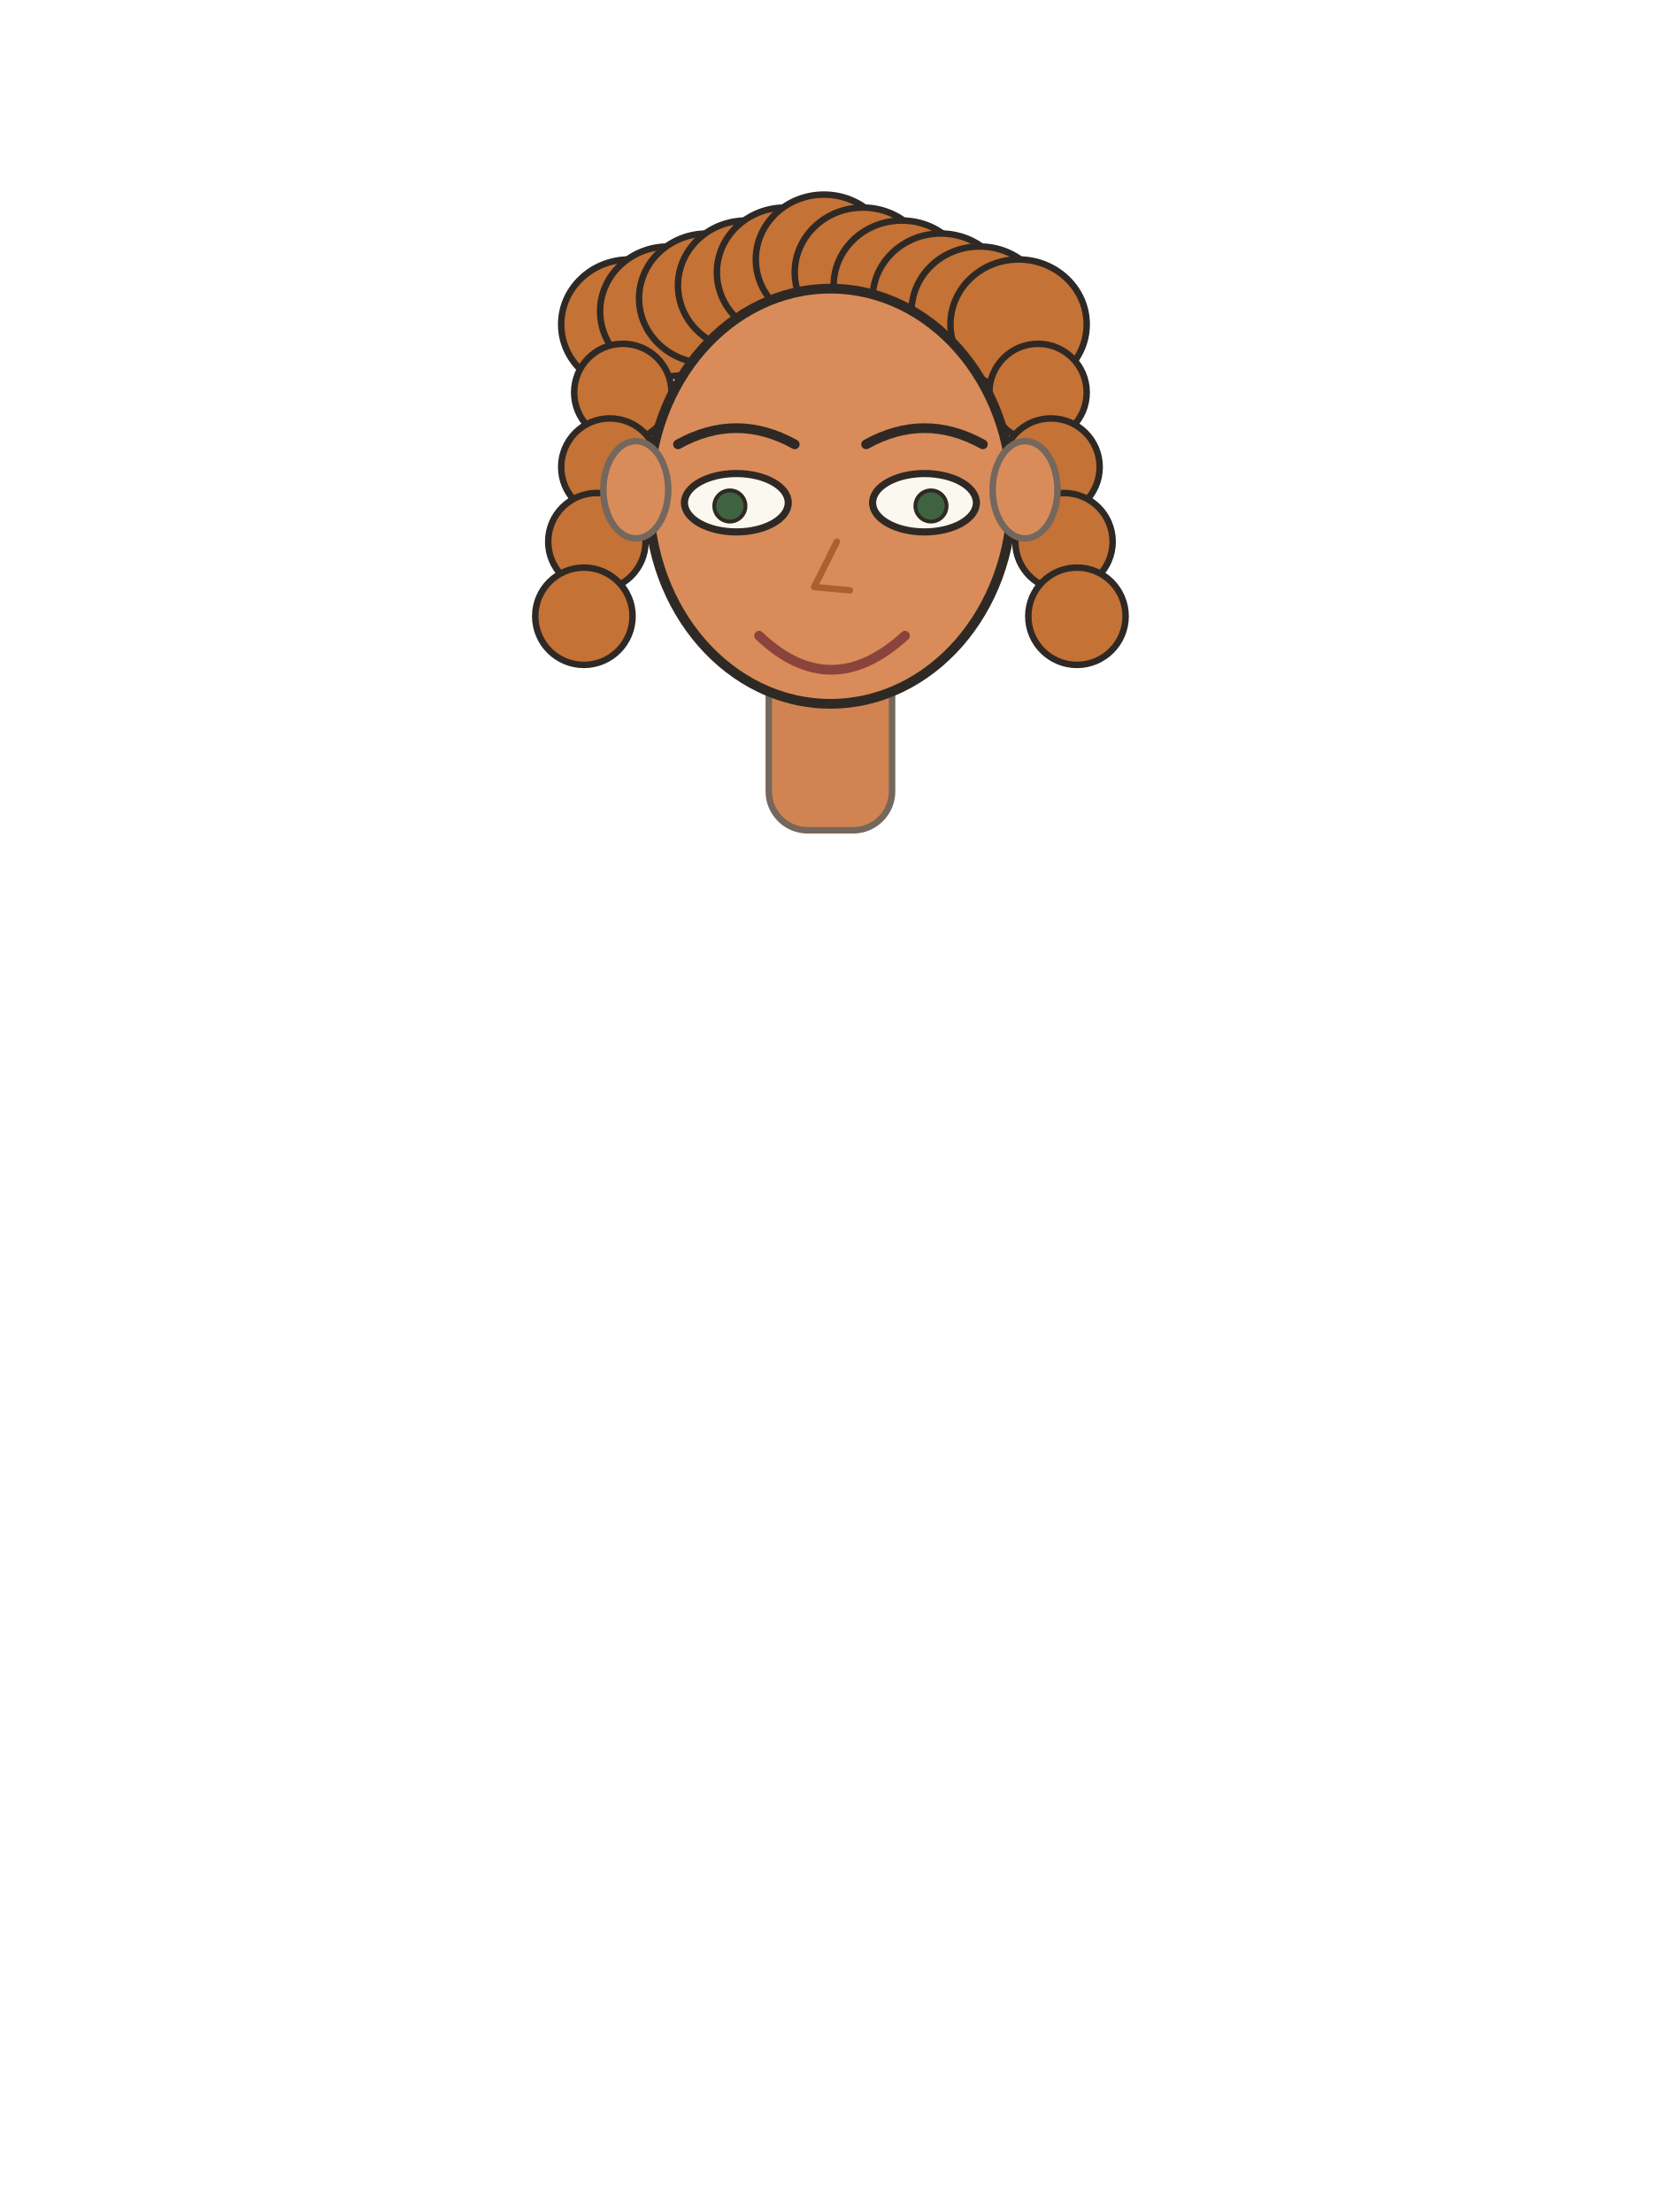
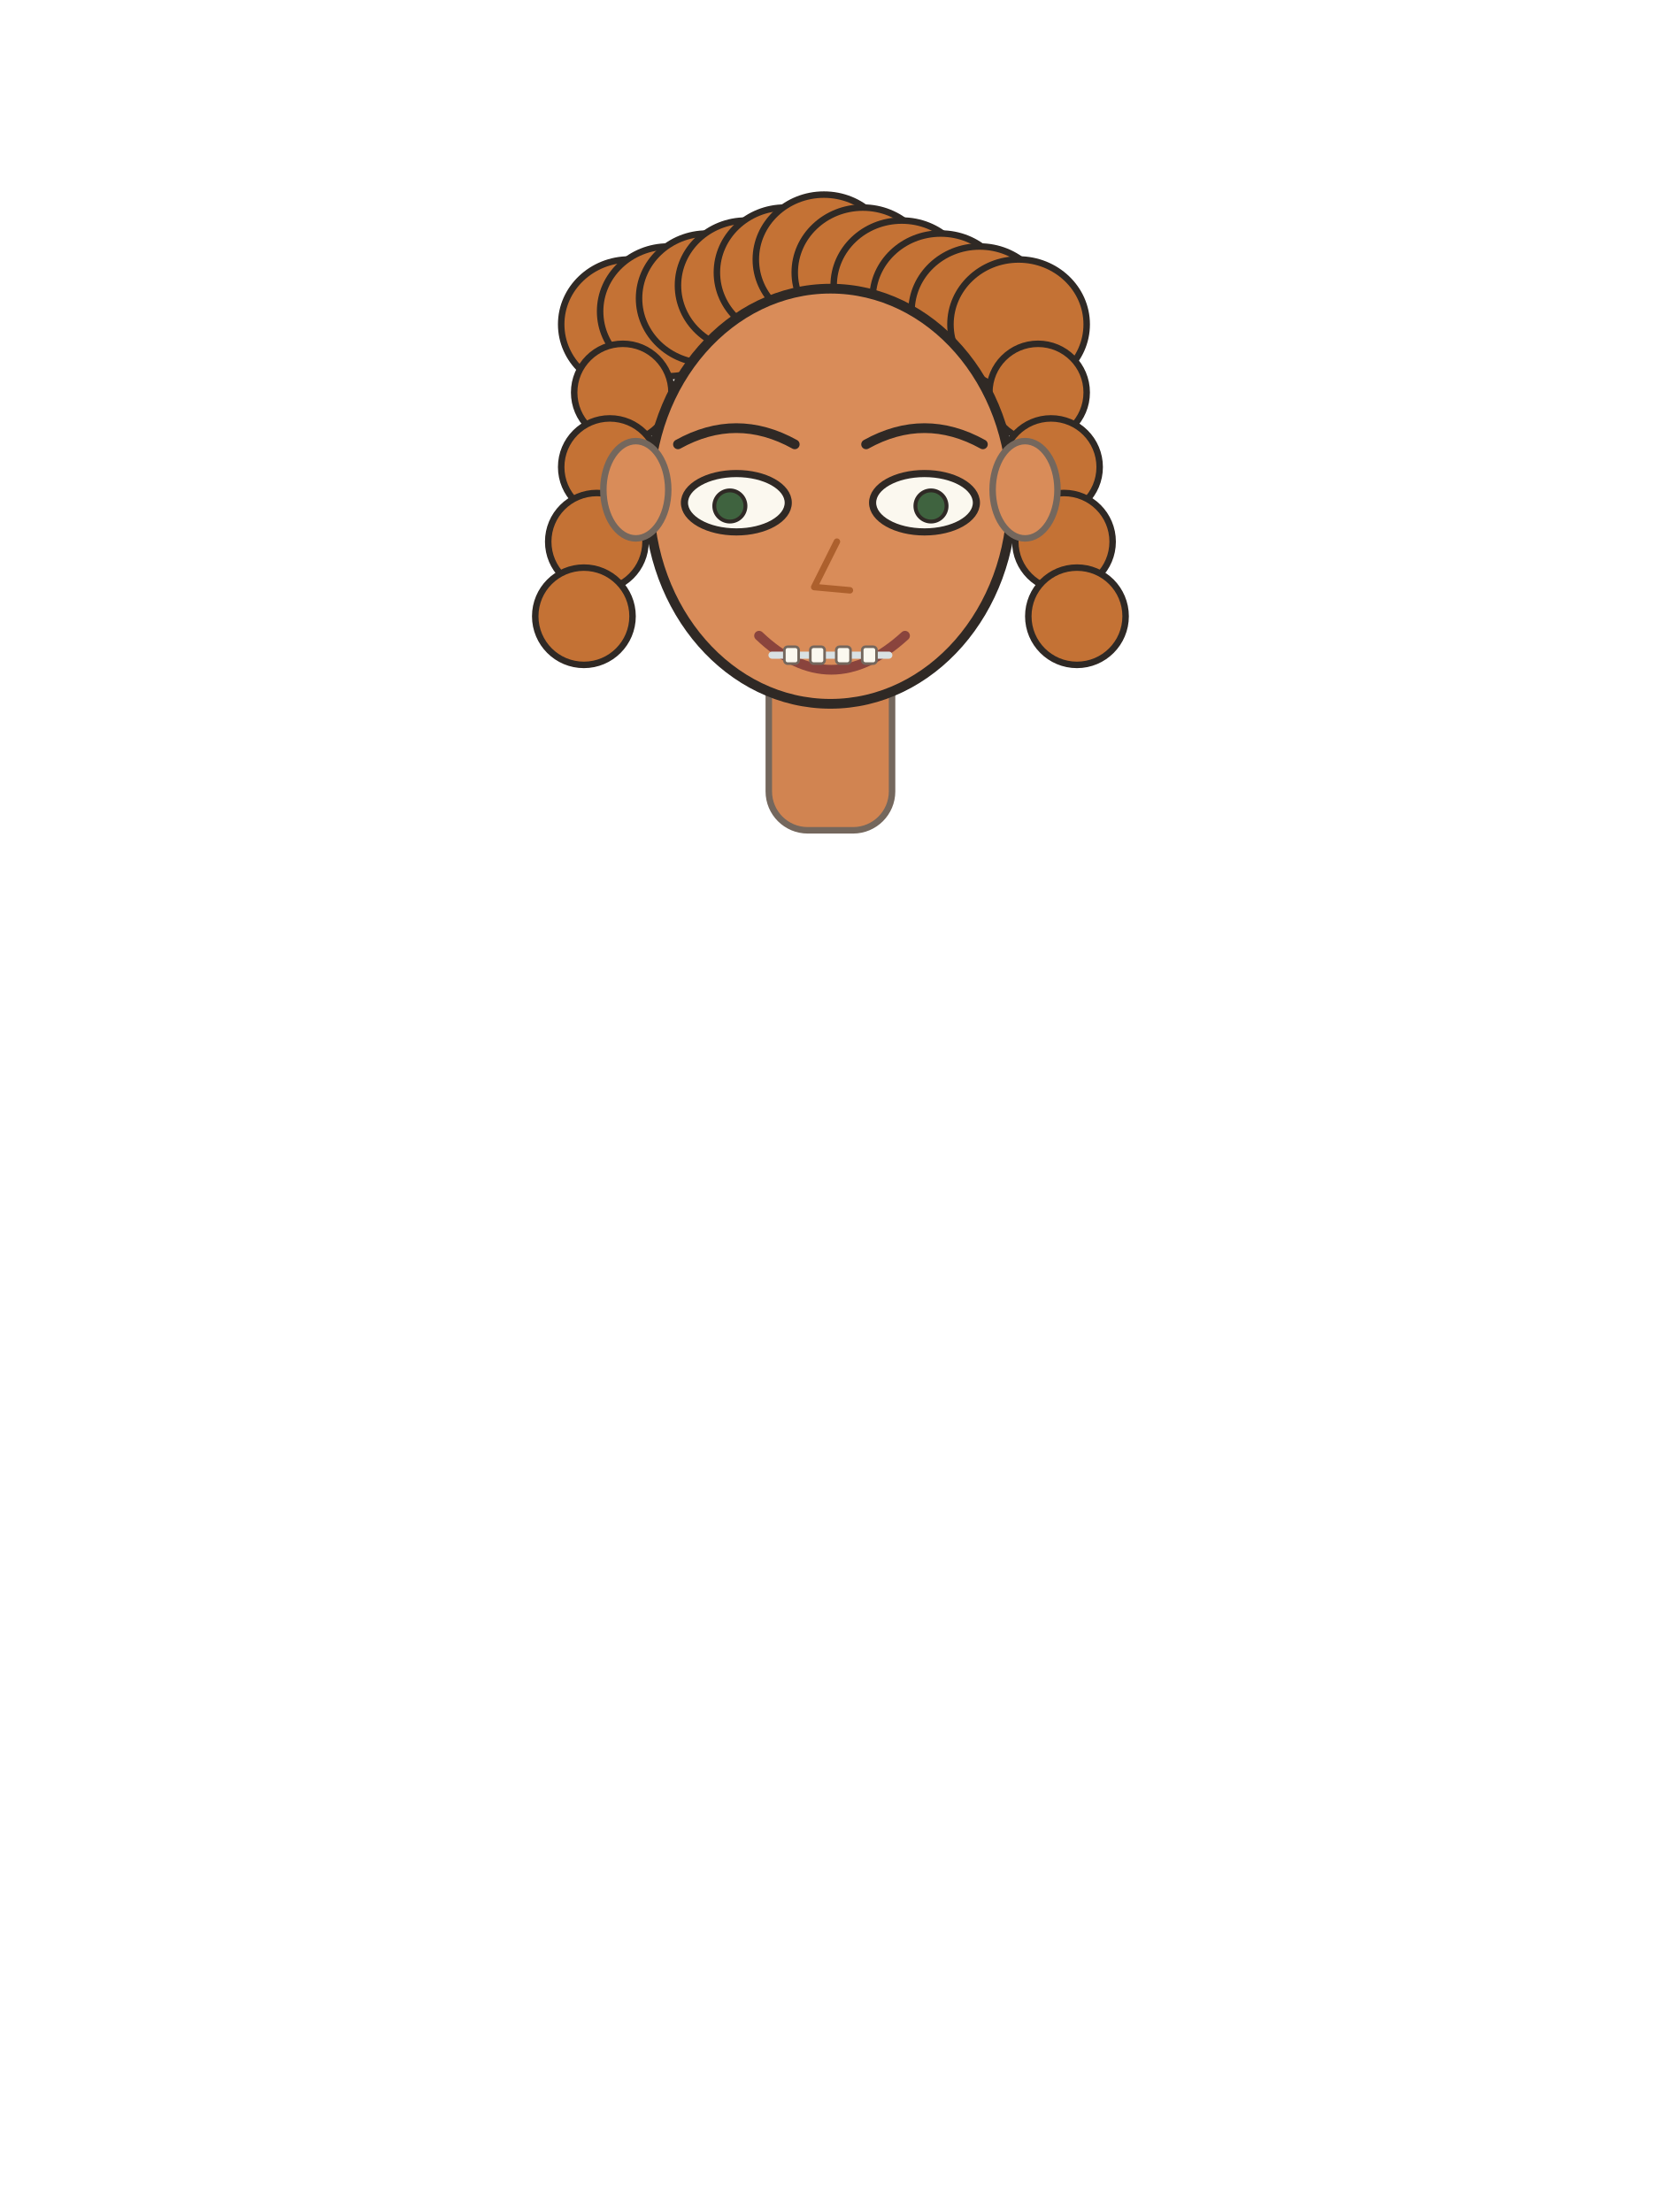
<svg xmlns="http://www.w3.org/2000/svg" baseProfile="full" height="682" version="1.1" viewBox="0 0 512 682" width="512">
  <defs />
  <rect fill="#d18451" height="58" rx="12" stroke="#74675d" stroke-linecap="round" stroke-linejoin="round" stroke-width="2" width="38" x="237.0" y="198" />
  <ellipse cx="194" cy="100" fill="#c47235" rx="21" ry="20" stroke="#2f2925" stroke-linecap="round" stroke-linejoin="round" stroke-width="2" />
  <ellipse cx="206" cy="96" fill="#c47235" rx="21" ry="20" stroke="#2f2925" stroke-linecap="round" stroke-linejoin="round" stroke-width="2" />
  <ellipse cx="218" cy="92" fill="#c47235" rx="21" ry="20" stroke="#2f2925" stroke-linecap="round" stroke-linejoin="round" stroke-width="2" />
  <ellipse cx="230" cy="88" fill="#c47235" rx="21" ry="20" stroke="#2f2925" stroke-linecap="round" stroke-linejoin="round" stroke-width="2" />
  <ellipse cx="242" cy="84" fill="#c47235" rx="21" ry="20" stroke="#2f2925" stroke-linecap="round" stroke-linejoin="round" stroke-width="2" />
  <ellipse cx="254" cy="80" fill="#c47235" rx="21" ry="20" stroke="#2f2925" stroke-linecap="round" stroke-linejoin="round" stroke-width="2" />
  <ellipse cx="266" cy="84" fill="#c47235" rx="21" ry="20" stroke="#2f2925" stroke-linecap="round" stroke-linejoin="round" stroke-width="2" />
  <ellipse cx="278" cy="88" fill="#c47235" rx="21" ry="20" stroke="#2f2925" stroke-linecap="round" stroke-linejoin="round" stroke-width="2" />
  <ellipse cx="290" cy="92" fill="#c47235" rx="21" ry="20" stroke="#2f2925" stroke-linecap="round" stroke-linejoin="round" stroke-width="2" />
  <ellipse cx="302" cy="96" fill="#c47235" rx="21" ry="20" stroke="#2f2925" stroke-linecap="round" stroke-linejoin="round" stroke-width="2" />
  <ellipse cx="314" cy="100" fill="#c47235" rx="21" ry="20" stroke="#2f2925" stroke-linecap="round" stroke-linejoin="round" stroke-width="2" />
  <circle cx="192.0" cy="121" fill="#c47235" r="15" stroke="#2f2925" stroke-linecap="round" stroke-linejoin="round" stroke-width="2" />
  <circle cx="188.0" cy="144" fill="#c47235" r="15" stroke="#2f2925" stroke-linecap="round" stroke-linejoin="round" stroke-width="2" />
  <circle cx="184.0" cy="167" fill="#c47235" r="15" stroke="#2f2925" stroke-linecap="round" stroke-linejoin="round" stroke-width="2" />
  <circle cx="180.0" cy="190" fill="#c47235" r="15" stroke="#2f2925" stroke-linecap="round" stroke-linejoin="round" stroke-width="2" />
  <circle cx="320.0" cy="121" fill="#c47235" r="15" stroke="#2f2925" stroke-linecap="round" stroke-linejoin="round" stroke-width="2" />
  <circle cx="324.0" cy="144" fill="#c47235" r="15" stroke="#2f2925" stroke-linecap="round" stroke-linejoin="round" stroke-width="2" />
  <circle cx="328.0" cy="167" fill="#c47235" r="15" stroke="#2f2925" stroke-linecap="round" stroke-linejoin="round" stroke-width="2" />
  <circle cx="332.0" cy="190" fill="#c47235" r="15" stroke="#2f2925" stroke-linecap="round" stroke-linejoin="round" stroke-width="2" />
  <ellipse cx="256" cy="153.0" fill="#d98c59" rx="56.0" ry="64.0" stroke="#2f2925" stroke-linecap="round" stroke-linejoin="round" stroke-width="3" />
  <ellipse cx="196.0" cy="151" fill="#d98c59" rx="10" ry="15" stroke="#74675d" stroke-linecap="round" stroke-linejoin="round" stroke-width="2" />
  <ellipse cx="316.0" cy="151" fill="#d98c59" rx="10" ry="15" stroke="#74675d" stroke-linecap="round" stroke-linejoin="round" stroke-width="2" />
  <ellipse cx="227" cy="155" fill="#fbf8ef" rx="16" ry="9" stroke="#2f2925" stroke-linecap="round" stroke-linejoin="round" stroke-width="2.2" />
  <circle cx="225" cy="156" fill="#3f633f" r="4.8" stroke="#2f2925" stroke-width="1.2" />
  <path d="M 245 137 Q 227 127 209 137" fill="none" stroke="#2f2925" stroke-linecap="round" stroke-linejoin="round" stroke-width="3" />
  <ellipse cx="285" cy="155" fill="#fbf8ef" rx="16" ry="9" stroke="#2f2925" stroke-linecap="round" stroke-linejoin="round" stroke-width="2.2" />
  <circle cx="287" cy="156" fill="#3f633f" r="4.8" stroke="#2f2925" stroke-width="1.2" />
  <path d="M 267 137 Q 285 127 303 137" fill="none" stroke="#2f2925" stroke-linecap="round" stroke-linejoin="round" stroke-width="3" />
  <path d="M 258 167 L 251 181 L 262 182" fill="none" stroke="#ad602d" stroke-linecap="round" stroke-linejoin="round" stroke-width="2" />
  <path d="M 234 196 Q 256 217 279 196" fill="none" stroke="#8a443d" stroke-linecap="round" stroke-linejoin="round" stroke-width="3" />
+   <line stroke="#d9e1e3" stroke-linecap="round" stroke-width="2.2" x1="238" x2="274" y1="202" y2="202" />
+   <rect fill="#fbf8ef" height="5.2" rx="1" stroke="#74675d" stroke-width="0.8" width="4.4" x="241.8" y="199.4" />
+   <rect fill="#fbf8ef" height="5.2" rx="1" stroke="#74675d" stroke-width="0.8" width="4.4" x="249.8" y="199.4" />
+   <rect fill="#fbf8ef" height="5.2" rx="1" stroke="#74675d" stroke-width="0.8" width="4.4" x="257.8" y="199.4" />
+   <rect fill="#fbf8ef" height="5.2" rx="1" stroke="#74675d" stroke-width="0.8" width="4.4" x="265.8" y="199.4" />
</svg>
